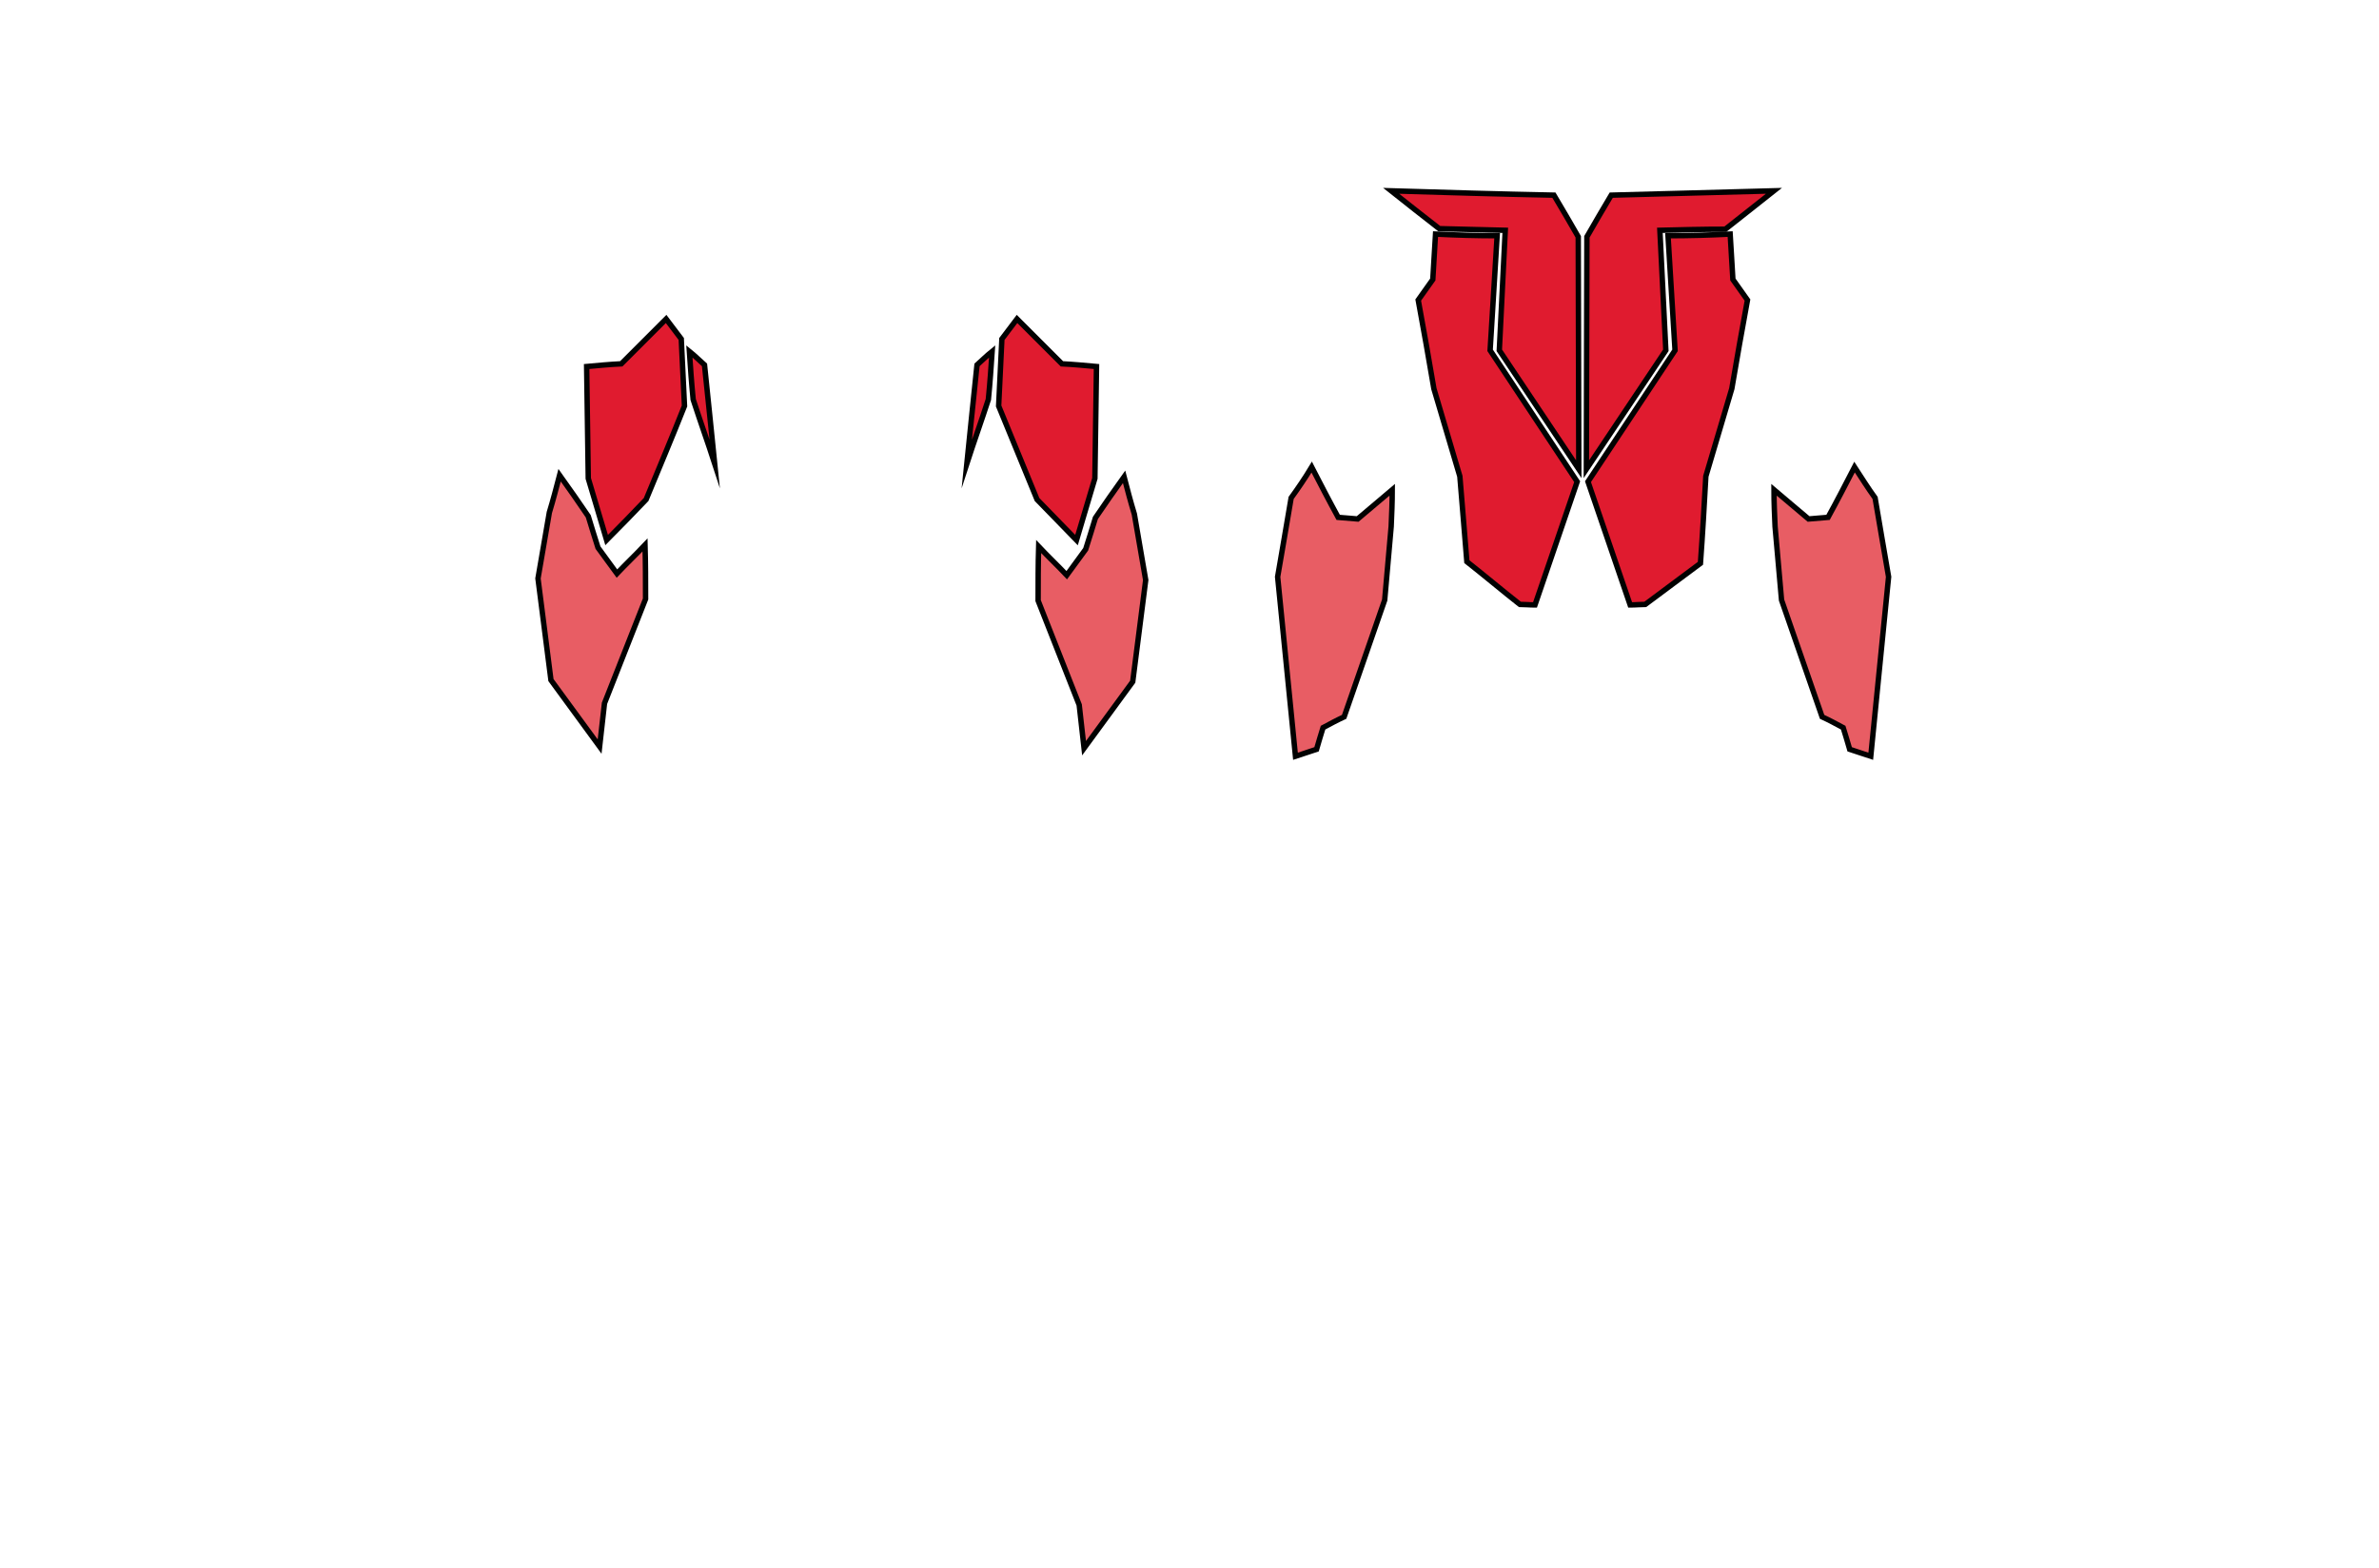
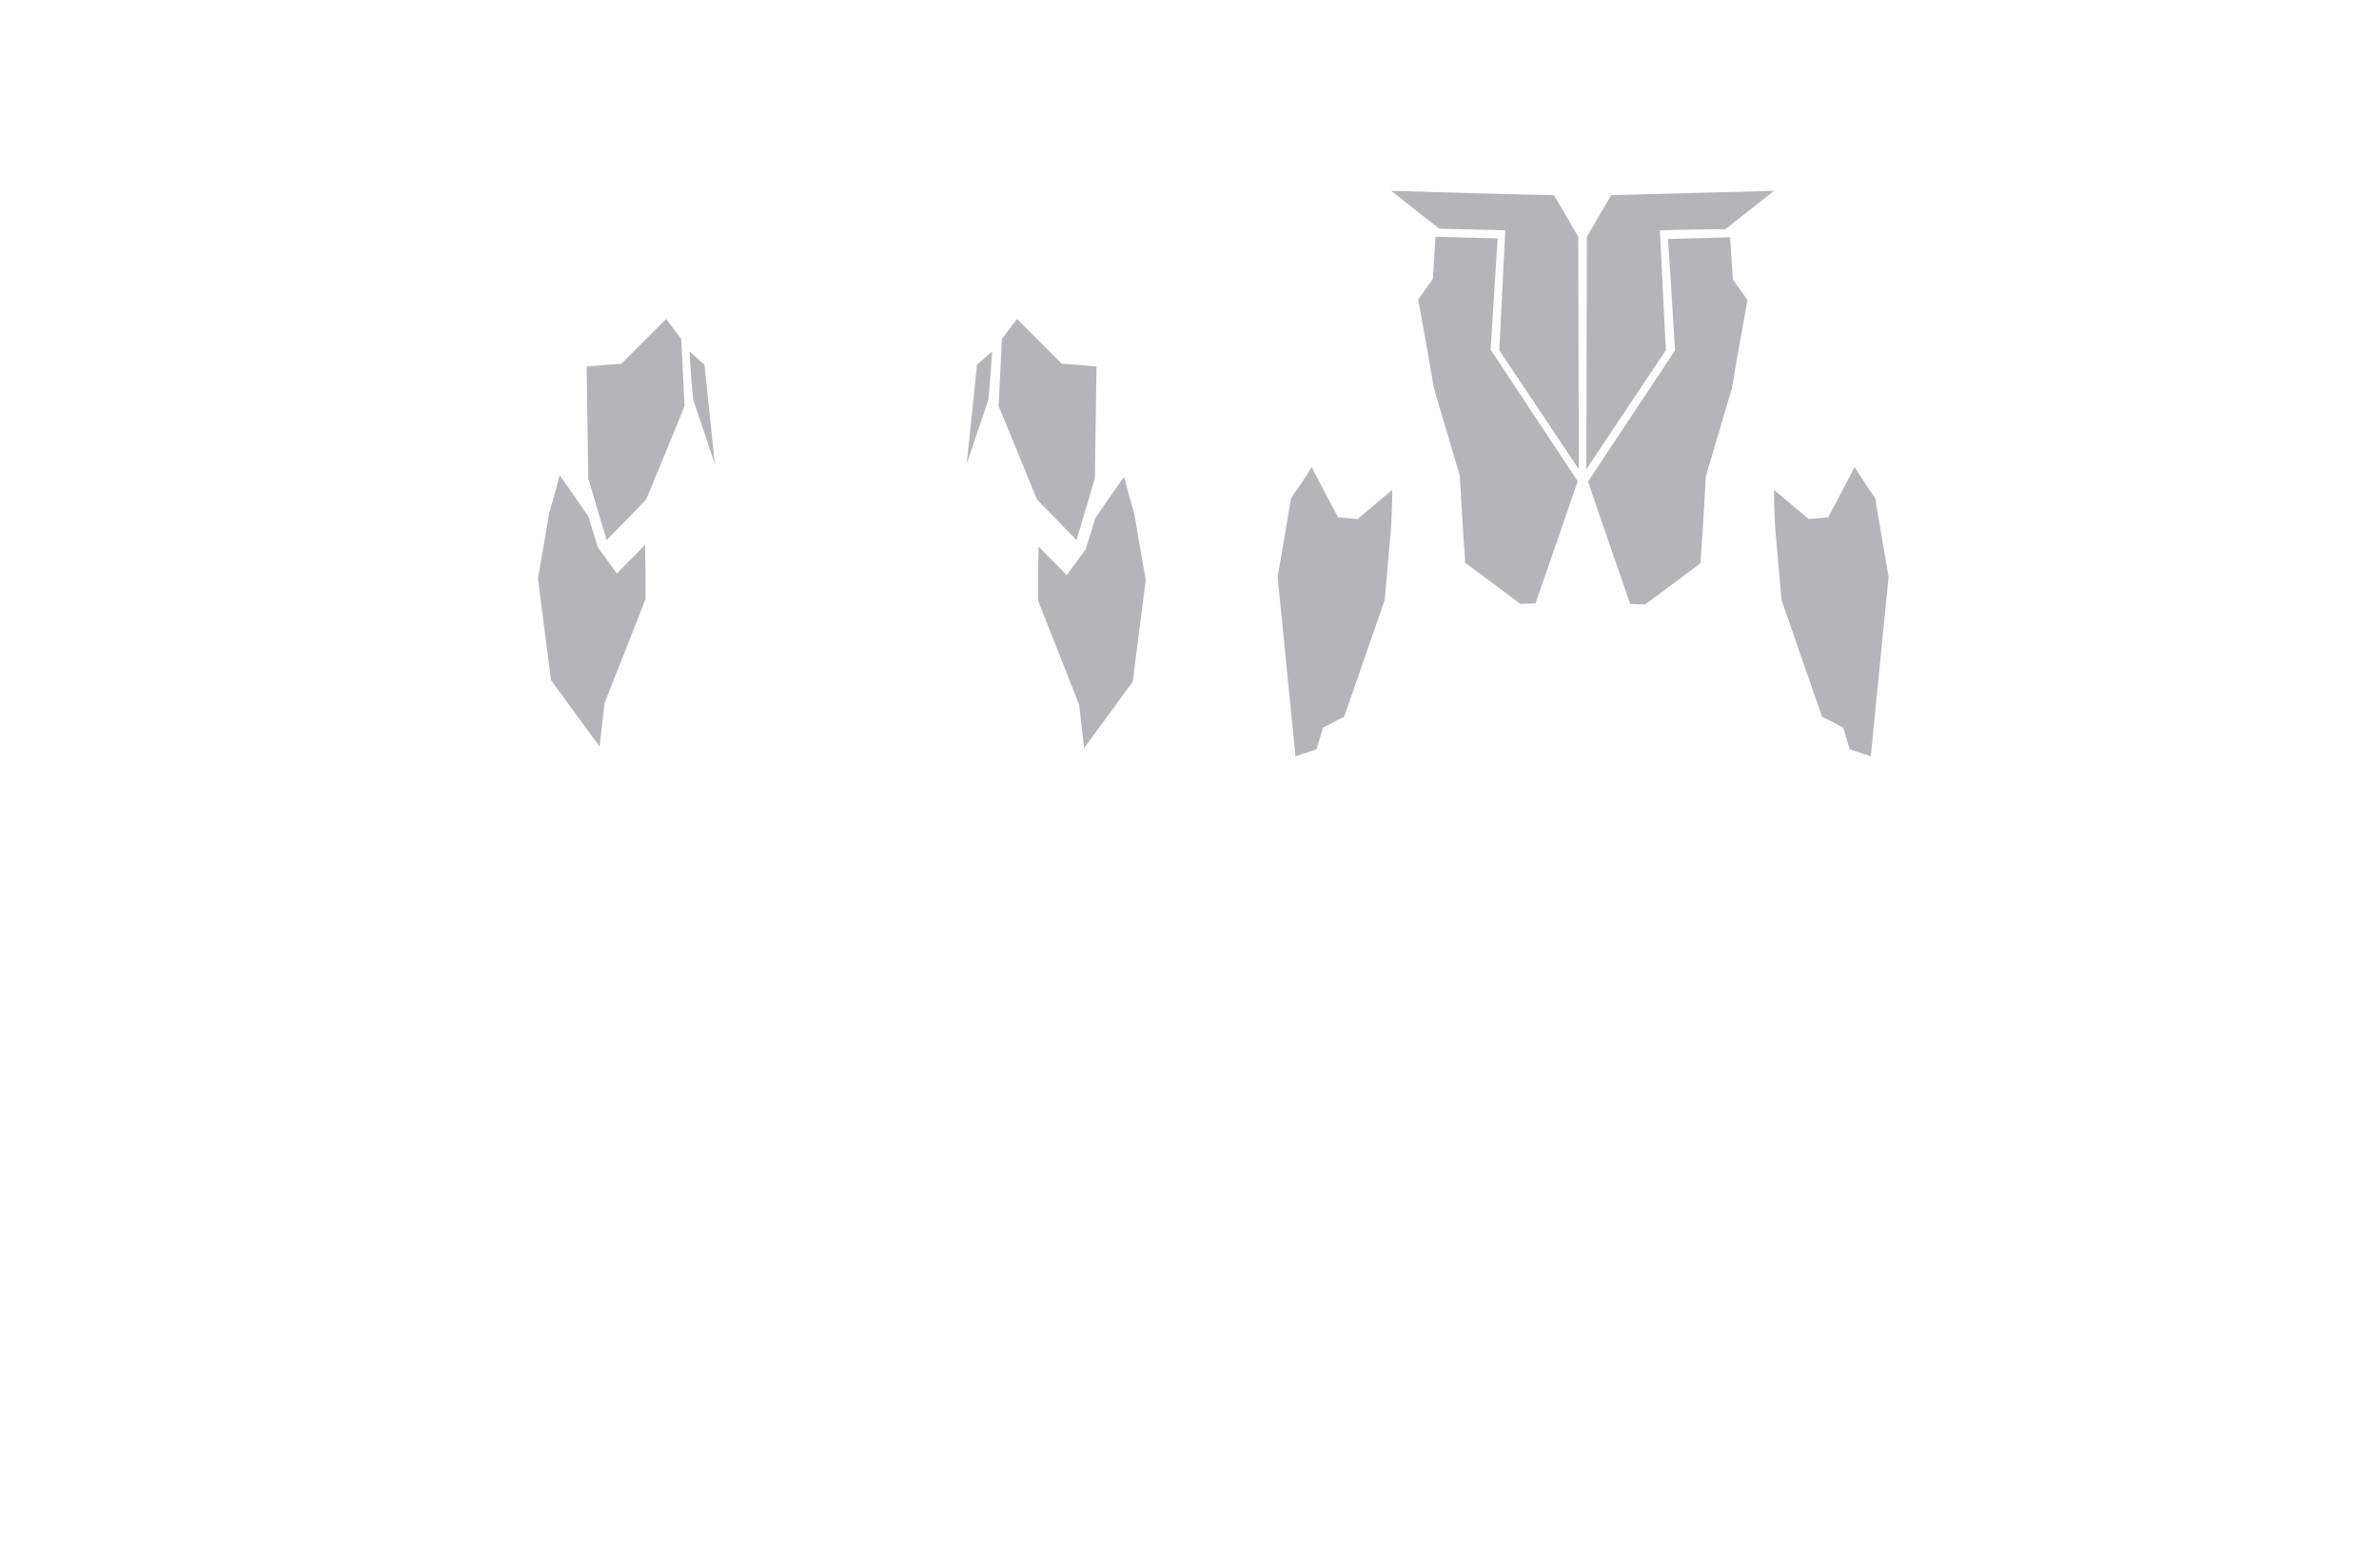
<svg xmlns="http://www.w3.org/2000/svg" version="1.1" id="Layer_1" x="0px" y="0px" viewBox="0 0 440 290" style="enable-background:new 0 0 440 290;" xml:space="preserve">
  <style type="text/css">
- 	.st0{fill:#E01B2F;stroke:#010101;stroke-miterlimit:10;}
- 	.st1{fill:#E85D64;stroke:#010101;stroke-miterlimit:10;}
+ 	.st0{fill:#B3B5B8;}
</style>
  <g id="Трапеция_нижняя">
    <path id="_x32__14_" class="st0" d="M257.3,35.3c10,0.3,20,0.6,30.1,0.8c1.5,2.5,3,5.1,4.5,7.7c0,14.3,0.1,28.7,0.1,43   c-4.9-7.3-9.8-14.7-14.7-22c0.4-7.4,0.7-14.8,1.1-22.2c-4.1-0.1-8.1-0.2-12.2-0.3C263.1,39.9,260.2,37.6,257.3,35.3z" />
    <path id="_x31__23_" class="st0" d="M328.1,35.3c-10,0.3-20,0.5-30.1,0.8c-1.5,2.5-3,5.1-4.5,7.7c0,14.3-0.1,28.7-0.1,43   c4.9-7.3,9.8-14.7,14.7-22c-0.4-7.4-0.7-14.8-1.1-22.2c4-0.1,8.1-0.2,12.1-0.2C322.1,40,325.1,37.7,328.1,35.3z" />
-     <path class="st0" d="M341.5,53" />
  </g>
  <g id="Широчайшая_x2C__ромбовидная_x2C__круглая">
    <path id="_x34__1_" class="st0" d="M182.8,73.9c-1.3,4-2.7,7.9-4,11.9c0.6-6.1,1.3-12.2,1.9-18.3c0.9-0.8,1.8-1.7,2.8-2.5   C183.3,68,183.1,70.9,182.8,73.9z" />
    <path id="_x33__1_" class="st0" d="M128.2,73.9c1.3,4,2.7,7.9,4,11.9c-0.6-6.1-1.3-12.2-1.9-18.3c-0.9-0.8-1.8-1.7-2.8-2.5   C127.7,68,127.9,70.9,128.2,73.9z" />
-     <path id="_x32__2_" class="st0" d="M265.5,43.3c-0.2,2.8-0.3,5.6-0.5,8.4c-0.9,1.3-1.8,2.5-2.7,3.8c1,5.5,2,11,2.9,16.4   c1.6,5.4,3.2,10.8,4.8,16.2c0.4,5.2,0.9,10.5,1.3,15.8c3.3,2.6,6.5,5.3,9.8,7.9c0.9,0,1.8,0.1,2.8,0.1c2.6-7.6,5.2-15.2,7.8-22.8   c-5.4-8.1-10.7-16.2-16.1-24.3c0.4-7,0.9-14.1,1.3-21.2C273.2,43.6,269.4,43.5,265.5,43.3z" />
-     <path id="_x32__4_" class="st0" d="M320,43.3c0.2,2.8,0.3,5.6,0.5,8.4c0.9,1.3,1.8,2.5,2.7,3.8c-1,5.5-2,11-2.9,16.4   c-1.6,5.4-3.2,10.8-4.8,16.2c-0.3,5.4-0.6,10.7-1,16.1c-3.4,2.5-6.8,5.1-10.2,7.6c-0.9,0-1.8,0.1-2.8,0.1   c-2.6-7.6-5.2-15.2-7.8-22.8c5.4-8.1,10.7-16.2,16.1-24.3c-0.4-7-0.9-14.1-1.3-21.2C312.4,43.6,316.2,43.5,320,43.3z" />
+     <path id="_x32__4_" class="st0" d="M320,43.9c0,0,0.3,5,0.5,7.8c0.9,1.3,1.8,2.5,2.7,3.8c-1,5.5-2,11-2.9,16.4   c-1.6,5.4-3.2,10.8-4.8,16.2c-0.3,5.4-0.6,10.7-1,16.1c-3.4,2.5-6.8,5.1-10.2,7.6c-0.9,0-2.8-0.1-2.8-0.1s-5.2-15-7.8-22.6   c5.4-8.1,10.7-16.2,16.1-24.3c-0.4-7-1.3-20.6-1.3-20.6L320,43.9z" />
+     <path id="_x31__8_" class="st0" d="M277,44.1c0,0-0.9,13.6-1.3,20.6c5.4,8.1,10.7,16.2,16.1,24.3c-2.6,7.6-7.8,22.6-7.8,22.6   s-1.9,0.1-2.8,0.1c-3.4-2.5-6.8-5.1-10.2-7.6c-0.4-5.4-0.7-10.7-1-16.1c-1.6-5.4-3.2-10.8-4.8-16.2c-0.9-5.4-1.9-10.9-2.9-16.4   c0.9-1.3,1.8-2.5,2.7-3.8c0.2-2.8,0.5-7.8,0.5-7.8L277,44.1z" />
  </g>
  <g id="Бицепс">
    <path id="_x31__16_" class="st0" d="M114.9,67.3c2.8-2.8,5.5-5.5,8.3-8.3c0.9,1.2,1.9,2.5,2.8,3.7c0.2,4.1,0.4,8.3,0.6,12.4   c-2.3,5.8-4.7,11.5-7.1,17.3c-2.4,2.5-4.8,5-7.3,7.5c-1.1-3.8-2.3-7.6-3.4-11.4c-0.1-6.9-0.2-13.8-0.3-20.7   C110.7,67.6,112.8,67.4,114.9,67.3z" />
    <path id="_x31__17_" class="st0" d="M196.4,67.3c-2.8-2.8-5.5-5.5-8.3-8.3c-0.9,1.2-1.9,2.5-2.8,3.7c-0.2,4.1-0.4,8.3-0.6,12.4   c2.4,5.8,4.7,11.5,7.1,17.3c2.4,2.5,4.9,5,7.3,7.5c1.1-3.8,2.3-7.6,3.4-11.4c0.1-6.9,0.2-13.8,0.3-20.7   C200.6,67.6,198.5,67.4,196.4,67.3z" />
  </g>
  <g id="Предпелчья">
-     <path id="_x31__20_" class="st1" d="M103.5,87.9c-0.6,2.3-1.2,4.6-1.9,6.9c-0.7,4.1-1.4,8.2-2.1,12.2c0.8,6.3,1.6,12.6,2.4,18.8   c3,4.1,6,8.2,9,12.3c0.3-2.7,0.6-5.3,0.9-8c2.5-6.4,5.1-12.9,7.6-19.3c0-3.3,0-6.7-0.1-10c-1.7,1.8-3.5,3.5-5.2,5.3   c-1.2-1.6-2.3-3.2-3.5-4.8c-0.6-1.9-1.2-3.8-1.8-5.8C107.1,93,105.3,90.4,103.5,87.9z" />
-     <path id="_x31__21_" class="st1" d="M207.9,88.2c0.6,2.3,1.2,4.6,1.9,6.9c0.7,4.1,1.4,8.2,2.1,12.2c-0.8,6.3-1.6,12.6-2.4,18.8   c-3,4.1-6,8.2-9,12.3c-0.3-2.7-0.6-5.3-0.9-8c-2.5-6.4-5.1-12.9-7.6-19.3c0-3.3,0-6.7,0.1-10c1.7,1.8,3.5,3.5,5.2,5.3   c1.2-1.6,2.3-3.2,3.5-4.8c0.6-1.9,1.2-3.8,1.8-5.8C204.3,93.3,206.1,90.7,207.9,88.2z" />
-     <path id="_x33__8_" class="st1" d="M242.6,86.4c1.6,3.1,3.2,6.2,4.9,9.3c1.2,0.1,2.4,0.2,3.6,0.3c2.1-1.8,4.3-3.6,6.4-5.4   c0,2.3-0.1,4.6-0.2,6.8c-0.4,4.6-0.8,9.1-1.2,13.6c-2.5,7.2-5,14.4-7.5,21.6c-1.3,0.6-2.6,1.3-3.9,2c-0.4,1.3-0.8,2.6-1.2,4   c-1.3,0.4-2.6,0.9-3.9,1.3c-1.1-11.1-2.2-22.1-3.3-33.2c0.8-4.8,1.7-9.7,2.5-14.6C240.1,90.3,241.4,88.4,242.6,86.4z" />
-     <path id="_x34__6_" class="st1" d="M343,86.4c-1.6,3.1-3.2,6.2-4.9,9.3c-1.2,0.1-2.4,0.2-3.6,0.3c-2.1-1.8-4.3-3.6-6.4-5.4   c0,2.3,0.1,4.6,0.2,6.8c0.4,4.6,0.8,9.1,1.2,13.6c2.5,7.2,5,14.4,7.5,21.6c1.3,0.6,2.6,1.3,3.9,2c0.4,1.3,0.8,2.6,1.2,4   c1.3,0.4,2.6,0.9,3.9,1.3c1.1-11.1,2.2-22.1,3.3-33.2c-0.8-4.8-1.7-9.7-2.5-14.6C345.5,90.3,344.3,88.4,343,86.4z" />
+     <path id="_x31__20_" class="st0" d="M103.5,87.9c-0.6,2.3-1.2,4.6-1.9,6.9c-0.7,4.1-1.4,8.2-2.1,12.2c0.8,6.3,1.6,12.6,2.4,18.8   c3,4.1,6,8.2,9,12.3c0.3-2.7,0.6-5.3,0.9-8c2.5-6.4,5.1-12.9,7.6-19.3c0-3.3,0-6.7-0.1-10c-1.7,1.8-3.5,3.5-5.2,5.3   c-1.2-1.6-2.3-3.2-3.5-4.8c-0.6-1.9-1.2-3.8-1.8-5.8C107.1,93,105.3,90.4,103.5,87.9z" />
+     <path id="_x31__21_" class="st0" d="M207.9,88.2c0.6,2.3,1.2,4.6,1.9,6.9c0.7,4.1,1.4,8.2,2.1,12.2c-0.8,6.3-1.6,12.6-2.4,18.8   c-3,4.1-6,8.2-9,12.3c-0.3-2.7-0.6-5.3-0.9-8c-2.5-6.4-5.1-12.9-7.6-19.3c0-3.3,0-6.7,0.1-10c1.7,1.8,3.5,3.5,5.2,5.3   c1.2-1.6,2.3-3.2,3.5-4.8c0.6-1.9,1.2-3.8,1.8-5.8C204.3,93.3,206.1,90.7,207.9,88.2z" />
+     <path id="_x33__8_" class="st0" d="M242.6,86.4c1.6,3.1,3.2,6.2,4.9,9.3c1.2,0.1,2.4,0.2,3.6,0.3c2.1-1.8,4.3-3.6,6.4-5.4   c0,2.3-0.1,4.6-0.2,6.8c-0.4,4.6-0.8,9.1-1.2,13.6c-2.5,7.2-5,14.4-7.5,21.6c-1.3,0.6-2.6,1.3-3.9,2c-0.4,1.3-0.8,2.6-1.2,4   c-1.3,0.4-2.6,0.9-3.9,1.3c-1.1-11.1-2.2-22.1-3.3-33.2c0.8-4.8,1.7-9.7,2.5-14.6C240.1,90.3,241.4,88.4,242.6,86.4z" />
+     <path id="_x34__6_" class="st0" d="M343,86.4c-1.6,3.1-3.2,6.2-4.9,9.3c-1.2,0.1-2.4,0.2-3.6,0.3c-2.1-1.8-4.3-3.6-6.4-5.4   c0,2.3,0.1,4.6,0.2,6.8c0.4,4.6,0.8,9.1,1.2,13.6c2.5,7.2,5,14.4,7.5,21.6c1.3,0.6,2.6,1.3,3.9,2c0.4,1.3,0.8,2.6,1.2,4   c1.3,0.4,2.6,0.9,3.9,1.3c1.1-11.1,2.2-22.1,3.3-33.2c-0.8-4.8-1.7-9.7-2.5-14.6C345.5,90.3,344.3,88.4,343,86.4z" />
  </g>
</svg>
